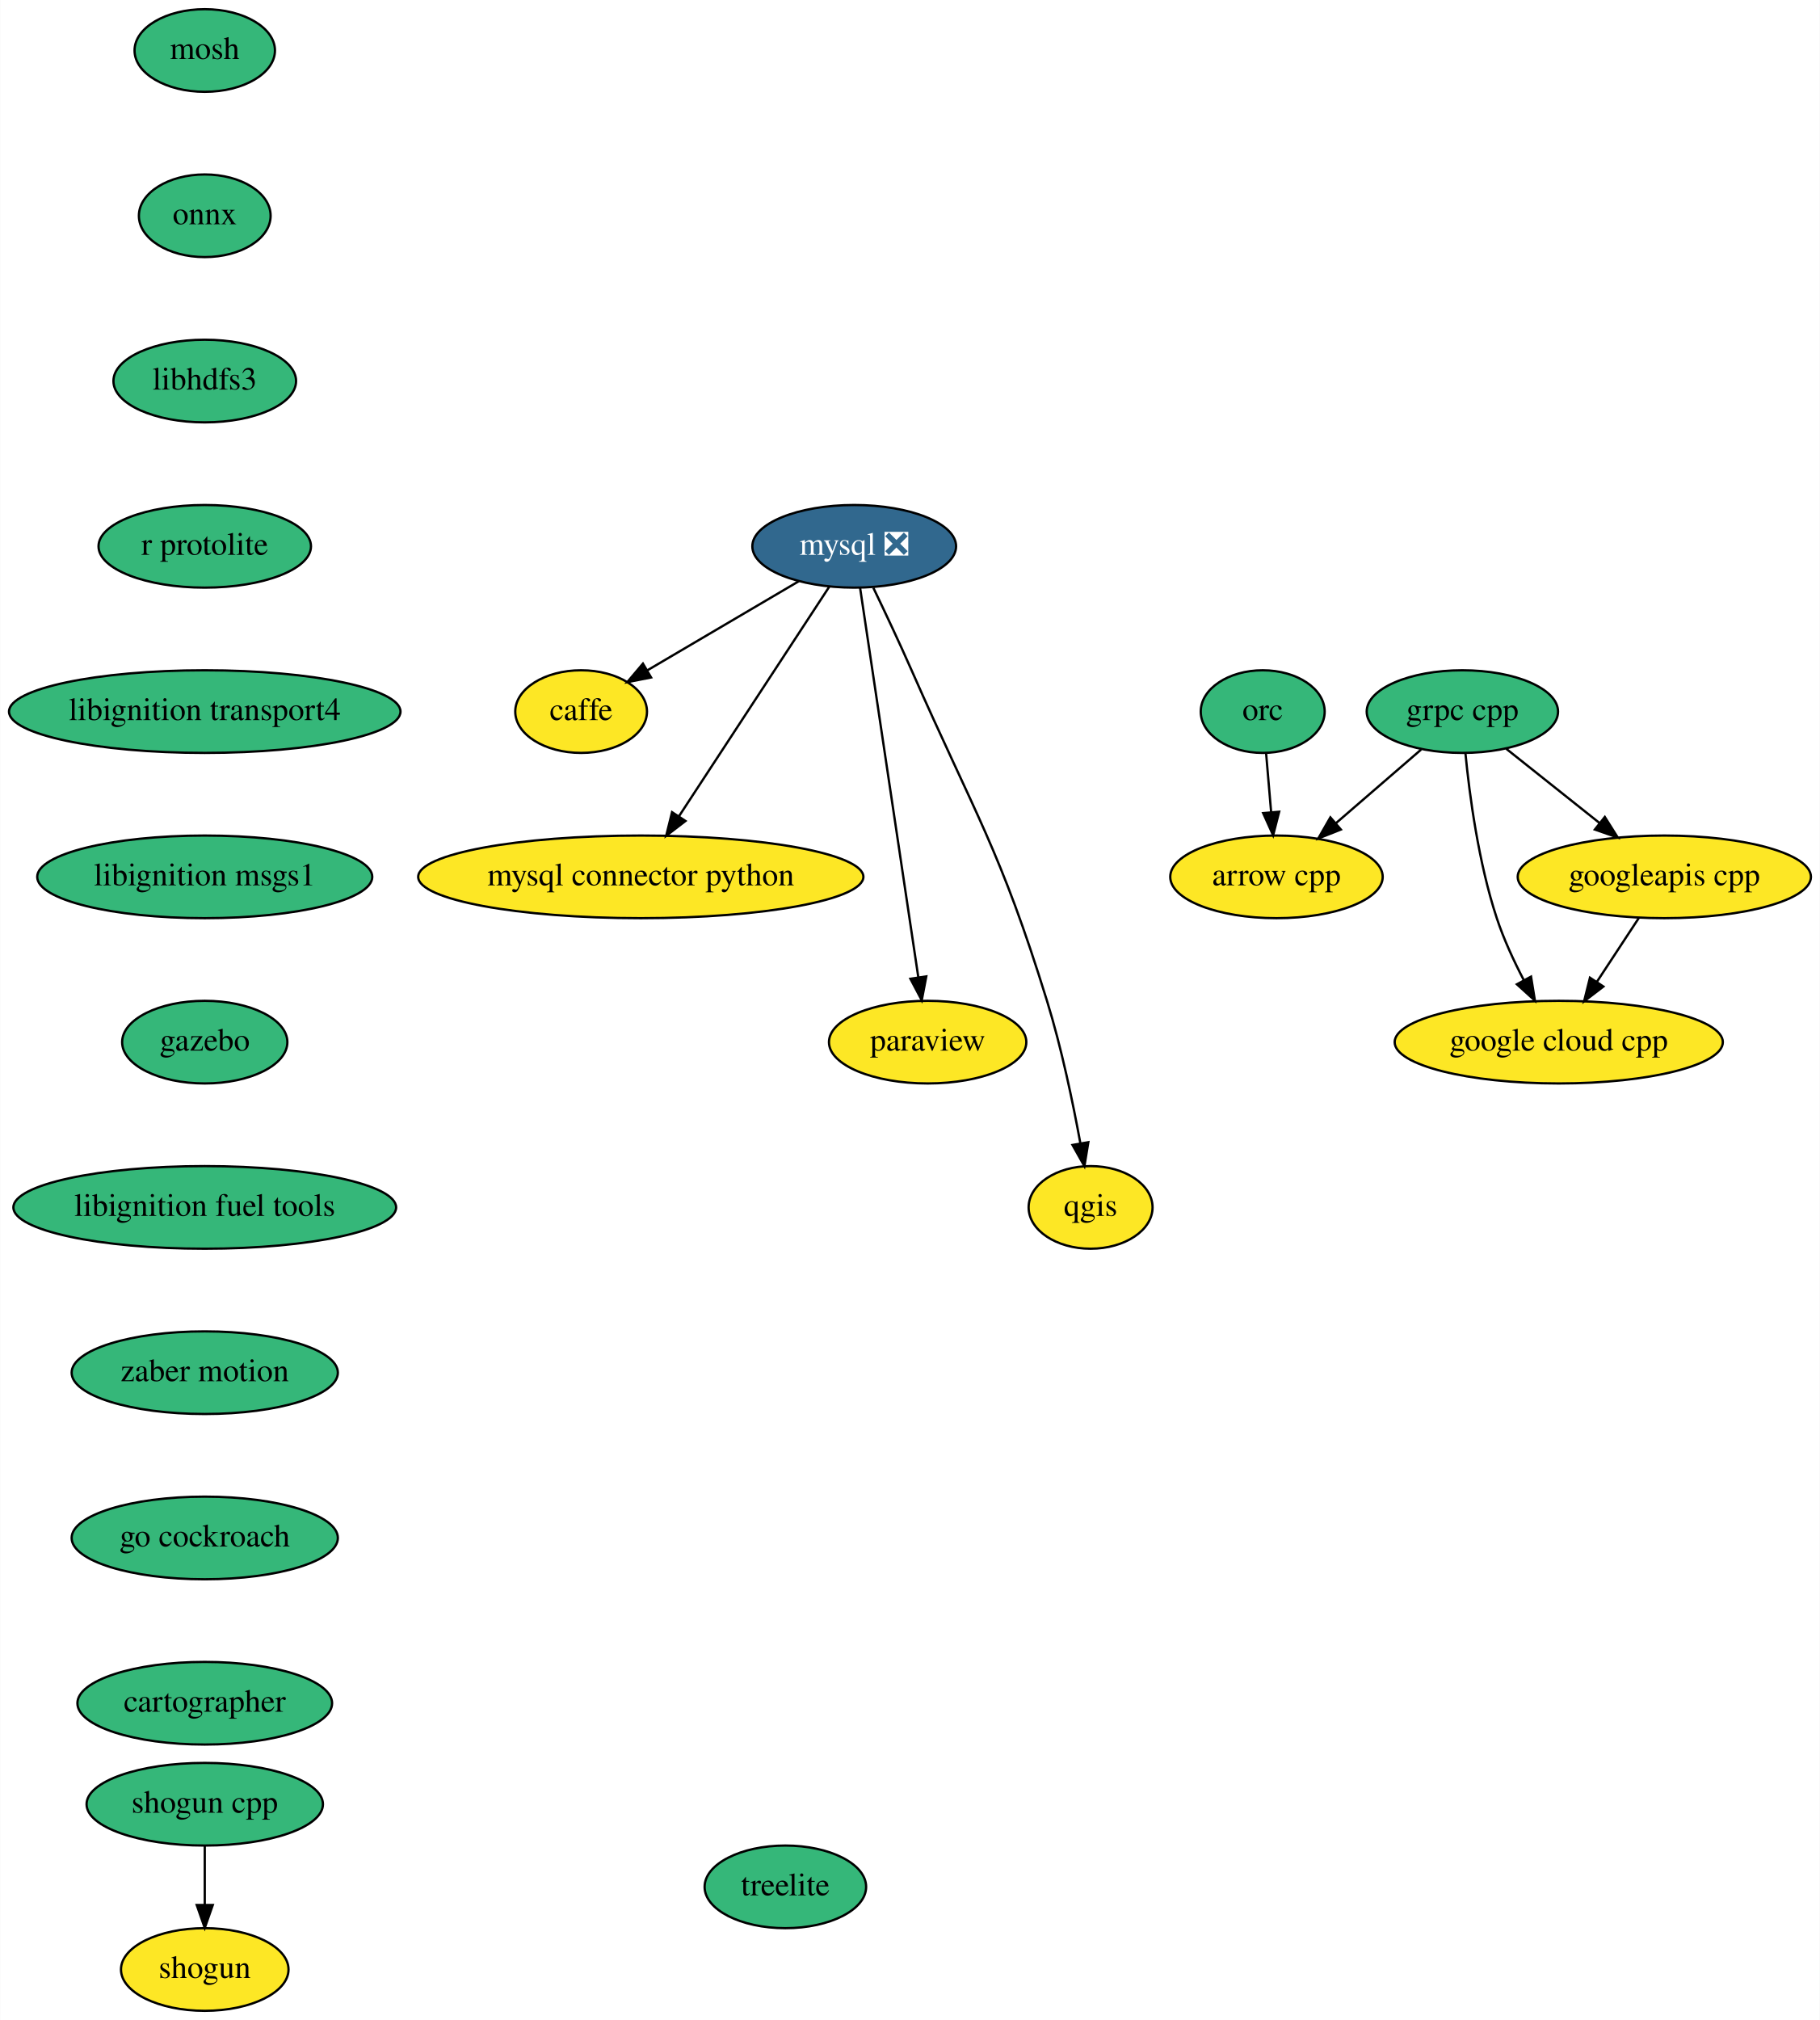
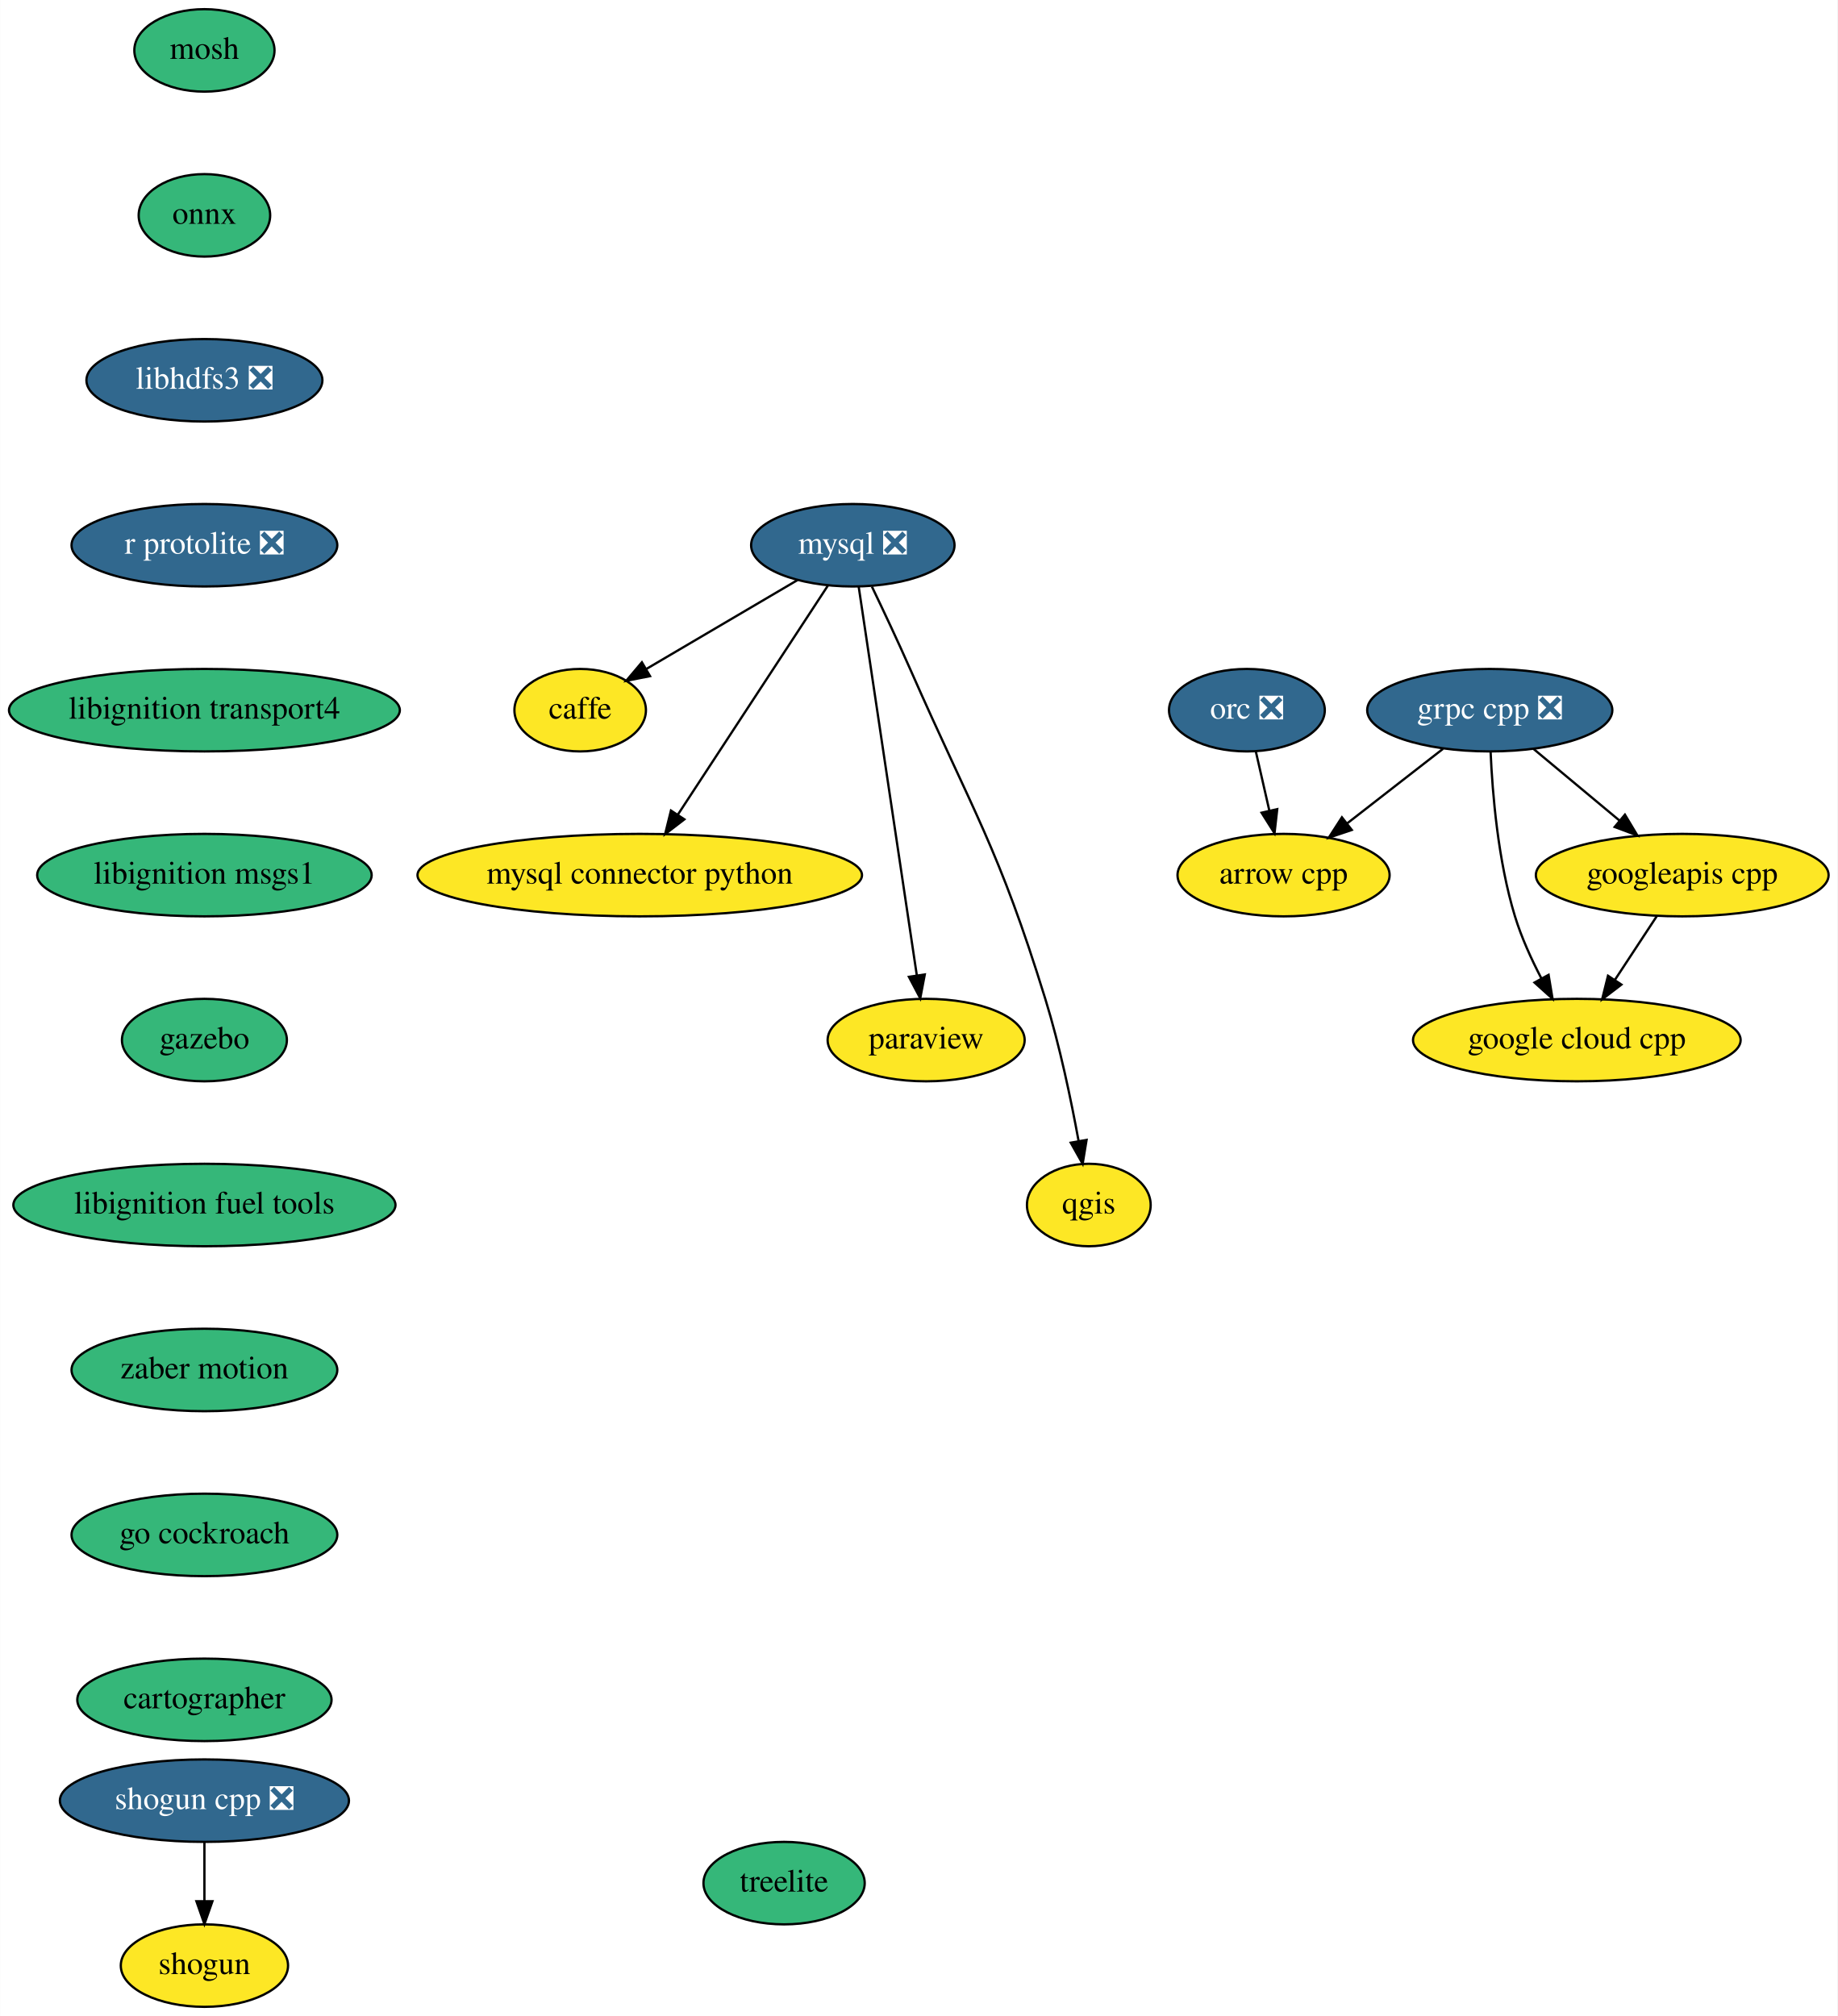
- <svg xmlns="http://www.w3.org/2000/svg" xmlns:xlink="http://www.w3.org/1999/xlink" width="793pt" height="880pt" viewBox="0.00 0.00 792.84 880.00">
+ <svg xmlns="http://www.w3.org/2000/svg" xmlns:xlink="http://www.w3.org/1999/xlink" width="802pt" height="880pt" viewBox="0.00 0.00 801.84 880.00">
  <g id="graph0" class="graph" transform="scale(1 1) rotate(0) translate(4 876)">
-     <polygon fill="white" stroke="transparent" points="-4,4 -4,-876 788.84,-876 788.84,4 -4,4" />
+     <polygon fill="white" stroke="transparent" points="-4,4 -4,-876 797.84,-876 797.84,4 -4,4" />
    <g id="node1" class="node">
      <g id="a_node1">
        <a xlink:href="https://github.com/conda-forge/arrow-cpp-feedstock" xlink:title="arrow cpp">
-           <ellipse fill="#fde725" stroke="black" cx="552.14" cy="-494" rx="46.29" ry="18" />
-           <text text-anchor="middle" x="552.14" y="-490.3" font-family="Times,serif" font-size="14.00">arrow cpp</text>
+           <ellipse fill="#fde725" stroke="black" cx="556.14" cy="-494" rx="46.29" ry="18" />
+           <text text-anchor="middle" x="556.14" y="-490.3" font-family="Times,serif" font-size="14.00">arrow cpp</text>
        </a>
      </g>
    </g>
    <g id="node2" class="node">
      <g id="a_node2">
        <a xlink:href="https://github.com/conda-forge/caffe-feedstock" xlink:title="caffe">
          <ellipse fill="#fde725" stroke="black" cx="249.14" cy="-566" rx="28.7" ry="18" />
          <text text-anchor="middle" x="249.14" y="-562.3" font-family="Times,serif" font-size="14.00">caffe</text>
        </a>
      </g>
    </g>
    <g id="node3" class="node">
      <g id="a_node3">
        <a xlink:href="https://github.com/conda-forge/mosh-feedstock" xlink:title="mosh">
          <ellipse fill="#35b779" stroke="black" cx="85.14" cy="-854" rx="30.59" ry="18" />
          <text text-anchor="middle" x="85.14" y="-850.3" font-family="Times,serif" font-size="14.00">mosh</text>
        </a>
      </g>
    </g>
    <g id="node4" class="node">
      <g id="a_node4">
        <a xlink:href="https://github.com/conda-forge/onnx-feedstock" xlink:title="onnx">
          <ellipse fill="#35b779" stroke="black" cx="85.14" cy="-782" rx="28.7" ry="18" />
          <text text-anchor="middle" x="85.14" y="-778.3" font-family="Times,serif" font-size="14.00">onnx</text>
        </a>
      </g>
    </g>
    <g id="node9" class="node">
      <g id="a_node9">
-         <a xlink:href="https://github.com/conda-forge/libhdfs3-feedstock" xlink:title="libhdfs3">
-           <ellipse fill="#35b779" stroke="black" cx="85.14" cy="-710" rx="39.79" ry="18" />
-           <text text-anchor="middle" x="85.14" y="-706.3" font-family="Times,serif" font-size="14.00">libhdfs3</text>
+         <a xlink:href="https://github.com/conda-forge/libhdfs3-feedstock/pull/33" xlink:title="libhdfs3 ❎">
+           <ellipse fill="#31688e" stroke="black" cx="85.14" cy="-710" rx="51.5" ry="18" />
+           <text text-anchor="middle" x="85.14" y="-706.3" font-family="Times,serif" font-size="14.00" fill="white">libhdfs3 ❎</text>
        </a>
      </g>
    </g>
    <g id="node5" class="node">
      <g id="a_node5">
        <a xlink:href="https://github.com/conda-forge/mysql-feedstock/pull/22" xlink:title="mysql ❎">
          <ellipse fill="#31688e" stroke="black" cx="368.14" cy="-638" rx="44.39" ry="18" />
          <text text-anchor="middle" x="368.14" y="-634.3" font-family="Times,serif" font-size="14.00" fill="white">mysql ❎</text>
        </a>
      </g>
    </g>
    <g id="edge2" class="edge">
      <path fill="none" stroke="black" d="M344.06,-622.83C324.98,-611.61 298.26,-595.89 278.02,-583.99" />
      <polygon fill="black" stroke="black" points="279.63,-580.87 269.24,-578.82 276.08,-586.91 279.63,-580.87" />
    </g>
    <g id="node6" class="node">
      <g id="a_node6">
        <a xlink:href="https://github.com/conda-forge/mysql-connector-python-feedstock" xlink:title="mysql connector python">
          <ellipse fill="#fde725" stroke="black" cx="275.14" cy="-494" rx="97" ry="18" />
          <text text-anchor="middle" x="275.14" y="-490.3" font-family="Times,serif" font-size="14.00">mysql connector python</text>
        </a>
      </g>
    </g>
    <g id="edge3" class="edge">
      <path fill="none" stroke="black" d="M357.29,-620.43C341.14,-595.77 310.64,-549.2 291.69,-520.27" />
      <polygon fill="black" stroke="black" points="294.62,-518.35 286.21,-511.9 288.76,-522.18 294.62,-518.35" />
    </g>
    <g id="node7" class="node">
      <g id="a_node7">
        <a xlink:href="https://github.com/conda-forge/paraview-feedstock" xlink:title="paraview">
          <ellipse fill="#fde725" stroke="black" cx="400.14" cy="-422" rx="43" ry="18" />
          <text text-anchor="middle" x="400.14" y="-418.3" font-family="Times,serif" font-size="14.00">paraview</text>
        </a>
      </g>
    </g>
    <g id="edge4" class="edge">
      <path fill="none" stroke="black" d="M370.71,-619.85C376.24,-582.83 389.35,-495.18 396.05,-450.39" />
      <polygon fill="black" stroke="black" points="399.55,-450.64 397.57,-440.23 392.63,-449.6 399.55,-450.64" />
    </g>
    <g id="node8" class="node">
      <g id="a_node8">
        <a xlink:href="https://github.com/conda-forge/qgis-feedstock" xlink:title="qgis">
          <ellipse fill="#fde725" stroke="black" cx="471.14" cy="-350" rx="27" ry="18" />
          <text text-anchor="middle" x="471.14" y="-346.3" font-family="Times,serif" font-size="14.00">qgis</text>
        </a>
      </g>
    </g>
    <g id="edge5" class="edge">
      <path fill="none" stroke="black" d="M376.48,-619.92C381.45,-609.58 387.81,-596.1 393.14,-584 421.02,-520.7 431.73,-506.08 452.14,-440 458.47,-419.53 463.42,-395.77 466.68,-377.95" />
      <polygon fill="black" stroke="black" points="470.16,-378.42 468.45,-367.96 463.26,-377.2 470.16,-378.42" />
    </g>
    <g id="node12" class="node">
      <g id="a_node12">
-         <a xlink:href="https://github.com/conda-forge/r-protolite-feedstock" xlink:title="r protolite">
-           <ellipse fill="#35b779" stroke="black" cx="85.14" cy="-638" rx="46.29" ry="18" />
-           <text text-anchor="middle" x="85.14" y="-634.3" font-family="Times,serif" font-size="14.00">r protolite</text>
+         <a xlink:href="https://github.com/conda-forge/r-protolite-feedstock/pull/14" xlink:title="r protolite ❎">
+           <ellipse fill="#31688e" stroke="black" cx="85.14" cy="-638" rx="58" ry="18" />
+           <text text-anchor="middle" x="85.14" y="-634.3" font-family="Times,serif" font-size="14.00" fill="white">r protolite ❎</text>
        </a>
      </g>
    </g>
    <g id="node10" class="node">
      <g id="a_node10">
        <a xlink:href="https://github.com/conda-forge/shogun-feedstock" xlink:title="shogun">
          <ellipse fill="#fde725" stroke="black" cx="85.14" cy="-18" rx="36.5" ry="18" />
          <text text-anchor="middle" x="85.14" y="-14.3" font-family="Times,serif" font-size="14.00">shogun</text>
        </a>
      </g>
    </g>
    <g id="node11" class="node">
      <g id="a_node11">
-         <a xlink:href="https://github.com/conda-forge/shogun-cpp-feedstock" xlink:title="shogun cpp">
-           <ellipse fill="#35b779" stroke="black" cx="85.14" cy="-90" rx="51.5" ry="18" />
-           <text text-anchor="middle" x="85.14" y="-86.3" font-family="Times,serif" font-size="14.00">shogun cpp</text>
+         <a xlink:href="https://github.com/conda-forge/shogun-cpp-feedstock/pull/41" xlink:title="shogun cpp ❎">
+           <ellipse fill="#31688e" stroke="black" cx="85.14" cy="-90" rx="63.09" ry="18" />
+           <text text-anchor="middle" x="85.14" y="-86.3" font-family="Times,serif" font-size="14.00" fill="white">shogun cpp ❎</text>
        </a>
      </g>
    </g>
    <g id="edge7" class="edge">
      <path fill="none" stroke="black" d="M85.14,-71.7C85.14,-63.98 85.14,-54.71 85.14,-46.11" />
      <polygon fill="black" stroke="black" points="88.64,-46.1 85.14,-36.1 81.64,-46.1 88.64,-46.1" />
    </g>
    <g id="node13" class="node">
      <g id="a_node13">
        <a xlink:href="https://github.com/conda-forge/libignition-transport4-feedstock" xlink:title="libignition transport4">
          <ellipse fill="#35b779" stroke="black" cx="85.14" cy="-566" rx="85.29" ry="18" />
          <text text-anchor="middle" x="85.14" y="-562.3" font-family="Times,serif" font-size="14.00">libignition transport4</text>
        </a>
      </g>
    </g>
    <g id="node18" class="node">
      <g id="a_node18">
        <a xlink:href="https://github.com/conda-forge/libignition-msgs1-feedstock" xlink:title="libignition msgs1">
          <ellipse fill="#35b779" stroke="black" cx="85.14" cy="-494" rx="73" ry="18" />
          <text text-anchor="middle" x="85.14" y="-490.3" font-family="Times,serif" font-size="14.00">libignition msgs1</text>
        </a>
      </g>
    </g>
    <g id="node14" class="node">
      <g id="a_node14">
-         <a xlink:href="https://github.com/conda-forge/grpc-cpp-feedstock" xlink:title="grpc cpp">
-           <ellipse fill="#35b779" stroke="black" cx="633.14" cy="-566" rx="41.69" ry="18" />
-           <text text-anchor="middle" x="633.14" y="-562.3" font-family="Times,serif" font-size="14.00">grpc cpp</text>
+         <a xlink:href="https://github.com/conda-forge/grpc-cpp-feedstock/pull/72" xlink:title="grpc cpp ❎">
+           <ellipse fill="#31688e" stroke="black" cx="646.14" cy="-566" rx="53.5" ry="18" />
+           <text text-anchor="middle" x="646.14" y="-562.3" font-family="Times,serif" font-size="14.00" fill="white">grpc cpp ❎</text>
        </a>
      </g>
    </g>
    <g id="edge10" class="edge">
-       <path fill="none" stroke="black" d="M615.17,-549.46C604.23,-540.02 590.08,-527.79 577.97,-517.32" />
-       <polygon fill="black" stroke="black" points="580.2,-514.62 570.35,-510.73 575.63,-519.92 580.2,-514.62" />
+       <path fill="none" stroke="black" d="M625.72,-549.12C613.35,-539.5 597.41,-527.1 583.9,-516.59" />
+       <polygon fill="black" stroke="black" points="585.91,-513.72 575.87,-510.34 581.61,-519.24 585.91,-513.72" />
    </g>
    <g id="node15" class="node">
      <g id="a_node15">
        <a xlink:href="https://github.com/conda-forge/google-cloud-cpp-feedstock" xlink:title="google cloud cpp">
-           <ellipse fill="#fde725" stroke="black" cx="675.14" cy="-422" rx="71.5" ry="18" />
-           <text text-anchor="middle" x="675.14" y="-418.3" font-family="Times,serif" font-size="14.00">google cloud cpp</text>
+           <ellipse fill="#fde725" stroke="black" cx="684.14" cy="-422" rx="71.5" ry="18" />
+           <text text-anchor="middle" x="684.14" y="-418.3" font-family="Times,serif" font-size="14.00">google cloud cpp</text>
        </a>
      </g>
    </g>
    <g id="edge11" class="edge">
-       <path fill="none" stroke="black" d="M634.47,-547.9C636.24,-529.7 640.13,-500.25 648.14,-476 651.15,-466.88 655.54,-457.39 659.91,-449.01" />
-       <polygon fill="black" stroke="black" points="663.06,-450.54 664.75,-440.09 656.9,-447.2 663.06,-450.54" />
+       <path fill="none" stroke="black" d="M646.5,-547.9C647.29,-529.71 649.71,-500.27 657.14,-476 659.95,-466.82 664.29,-457.31 668.66,-448.93" />
+       <polygon fill="black" stroke="black" points="671.81,-450.47 673.54,-440.02 665.67,-447.11 671.81,-450.47" />
    </g>
    <g id="node16" class="node">
      <g id="a_node16">
        <a xlink:href="https://github.com/conda-forge/googleapis-cpp-feedstock" xlink:title="googleapis cpp">
-           <ellipse fill="#fde725" stroke="black" cx="721.14" cy="-494" rx="63.89" ry="18" />
-           <text text-anchor="middle" x="721.14" y="-490.3" font-family="Times,serif" font-size="14.00">googleapis cpp</text>
+           <ellipse fill="#fde725" stroke="black" cx="730.14" cy="-494" rx="63.89" ry="18" />
+           <text text-anchor="middle" x="730.14" y="-490.3" font-family="Times,serif" font-size="14.00">googleapis cpp</text>
        </a>
      </g>
    </g>
    <g id="edge12" class="edge">
-       <path fill="none" stroke="black" d="M652.24,-549.81C664.13,-540.35 679.63,-528.02 692.92,-517.45" />
-       <polygon fill="black" stroke="black" points="695.21,-520.1 700.86,-511.13 690.86,-514.62 695.21,-520.1" />
+       <path fill="none" stroke="black" d="M665.2,-549.12C676.32,-539.85 690.53,-528.01 702.83,-517.76" />
+       <polygon fill="black" stroke="black" points="705.13,-520.4 710.57,-511.31 700.65,-515.02 705.13,-520.4" />
    </g>
    <g id="edge13" class="edge">
-       <path fill="none" stroke="black" d="M710.01,-476.05C704.53,-467.71 697.81,-457.49 691.74,-448.25" />
-       <polygon fill="black" stroke="black" points="694.59,-446.22 686.18,-439.79 688.74,-450.07 694.59,-446.22" />
+       <path fill="none" stroke="black" d="M719.01,-476.05C713.53,-467.71 706.81,-457.49 700.74,-448.25" />
+       <polygon fill="black" stroke="black" points="703.59,-446.22 695.18,-439.79 697.74,-450.07 703.59,-446.22" />
    </g>
    <g id="node17" class="node">
      <g id="a_node17">
-         <a xlink:href="https://github.com/conda-forge/orc-feedstock" xlink:title="orc">
-           <ellipse fill="#35b779" stroke="black" cx="546.14" cy="-566" rx="27" ry="18" />
-           <text text-anchor="middle" x="546.14" y="-562.3" font-family="Times,serif" font-size="14.00">orc</text>
+         <a xlink:href="https://github.com/conda-forge/orc-feedstock/pull/19" xlink:title="orc ❎">
+           <ellipse fill="#31688e" stroke="black" cx="540.14" cy="-566" rx="34" ry="18" />
+           <text text-anchor="middle" x="540.14" y="-562.3" font-family="Times,serif" font-size="14.00" fill="white">orc ❎</text>
        </a>
      </g>
    </g>
    <g id="edge14" class="edge">
-       <path fill="none" stroke="black" d="M547.63,-547.7C548.29,-539.98 549.08,-530.71 549.82,-522.11" />
-       <polygon fill="black" stroke="black" points="553.31,-522.37 550.68,-512.1 546.34,-521.77 553.31,-522.37" />
+       <path fill="none" stroke="black" d="M544.02,-548.05C545.8,-540.26 547.95,-530.82 549.95,-522.08" />
+       <polygon fill="black" stroke="black" points="553.38,-522.8 552.19,-512.28 546.55,-521.24 553.38,-522.8" />
    </g>
    <g id="node19" class="node">
      <g id="a_node19">
        <a xlink:href="https://github.com/conda-forge/gazebo-feedstock" xlink:title="gazebo">
          <ellipse fill="#35b779" stroke="black" cx="85.14" cy="-422" rx="36" ry="18" />
          <text text-anchor="middle" x="85.14" y="-418.3" font-family="Times,serif" font-size="14.00">gazebo</text>
        </a>
      </g>
    </g>
    <g id="node20" class="node">
      <g id="a_node20">
        <a xlink:href="https://github.com/conda-forge/libignition-fuel-tools-feedstock" xlink:title="libignition fuel tools">
          <ellipse fill="#35b779" stroke="black" cx="85.14" cy="-350" rx="83.39" ry="18" />
          <text text-anchor="middle" x="85.14" y="-346.3" font-family="Times,serif" font-size="14.00">libignition fuel tools</text>
        </a>
      </g>
    </g>
    <g id="node21" class="node">
      <g id="a_node21">
        <a xlink:href="https://github.com/conda-forge/zaber-motion-feedstock" xlink:title="zaber motion">
          <ellipse fill="#35b779" stroke="black" cx="85.14" cy="-278" rx="58" ry="18" />
          <text text-anchor="middle" x="85.14" y="-274.3" font-family="Times,serif" font-size="14.00">zaber motion</text>
        </a>
      </g>
    </g>
    <g id="node22" class="node">
      <g id="a_node22">
        <a xlink:href="https://github.com/conda-forge/go-cockroach-feedstock" xlink:title="go cockroach">
          <ellipse fill="#35b779" stroke="black" cx="85.14" cy="-206" rx="58" ry="18" />
          <text text-anchor="middle" x="85.14" y="-202.3" font-family="Times,serif" font-size="14.00">go cockroach</text>
        </a>
      </g>
    </g>
    <g id="node23" class="node">
      <g id="a_node23">
        <a xlink:href="https://github.com/conda-forge/cartographer-feedstock" xlink:title="cartographer">
          <ellipse fill="#35b779" stroke="black" cx="85.14" cy="-134" rx="55.49" ry="18" />
          <text text-anchor="middle" x="85.14" y="-130.3" font-family="Times,serif" font-size="14.00">cartographer</text>
        </a>
      </g>
    </g>
    <g id="node24" class="node">
      <g id="a_node24">
        <a xlink:href="https://github.com/conda-forge/treelite-feedstock" xlink:title="treelite">
          <ellipse fill="#35b779" stroke="black" cx="338.14" cy="-54" rx="35.19" ry="18" />
          <text text-anchor="middle" x="338.14" y="-50.3" font-family="Times,serif" font-size="14.00">treelite</text>
        </a>
      </g>
    </g>
  </g>
</svg>
